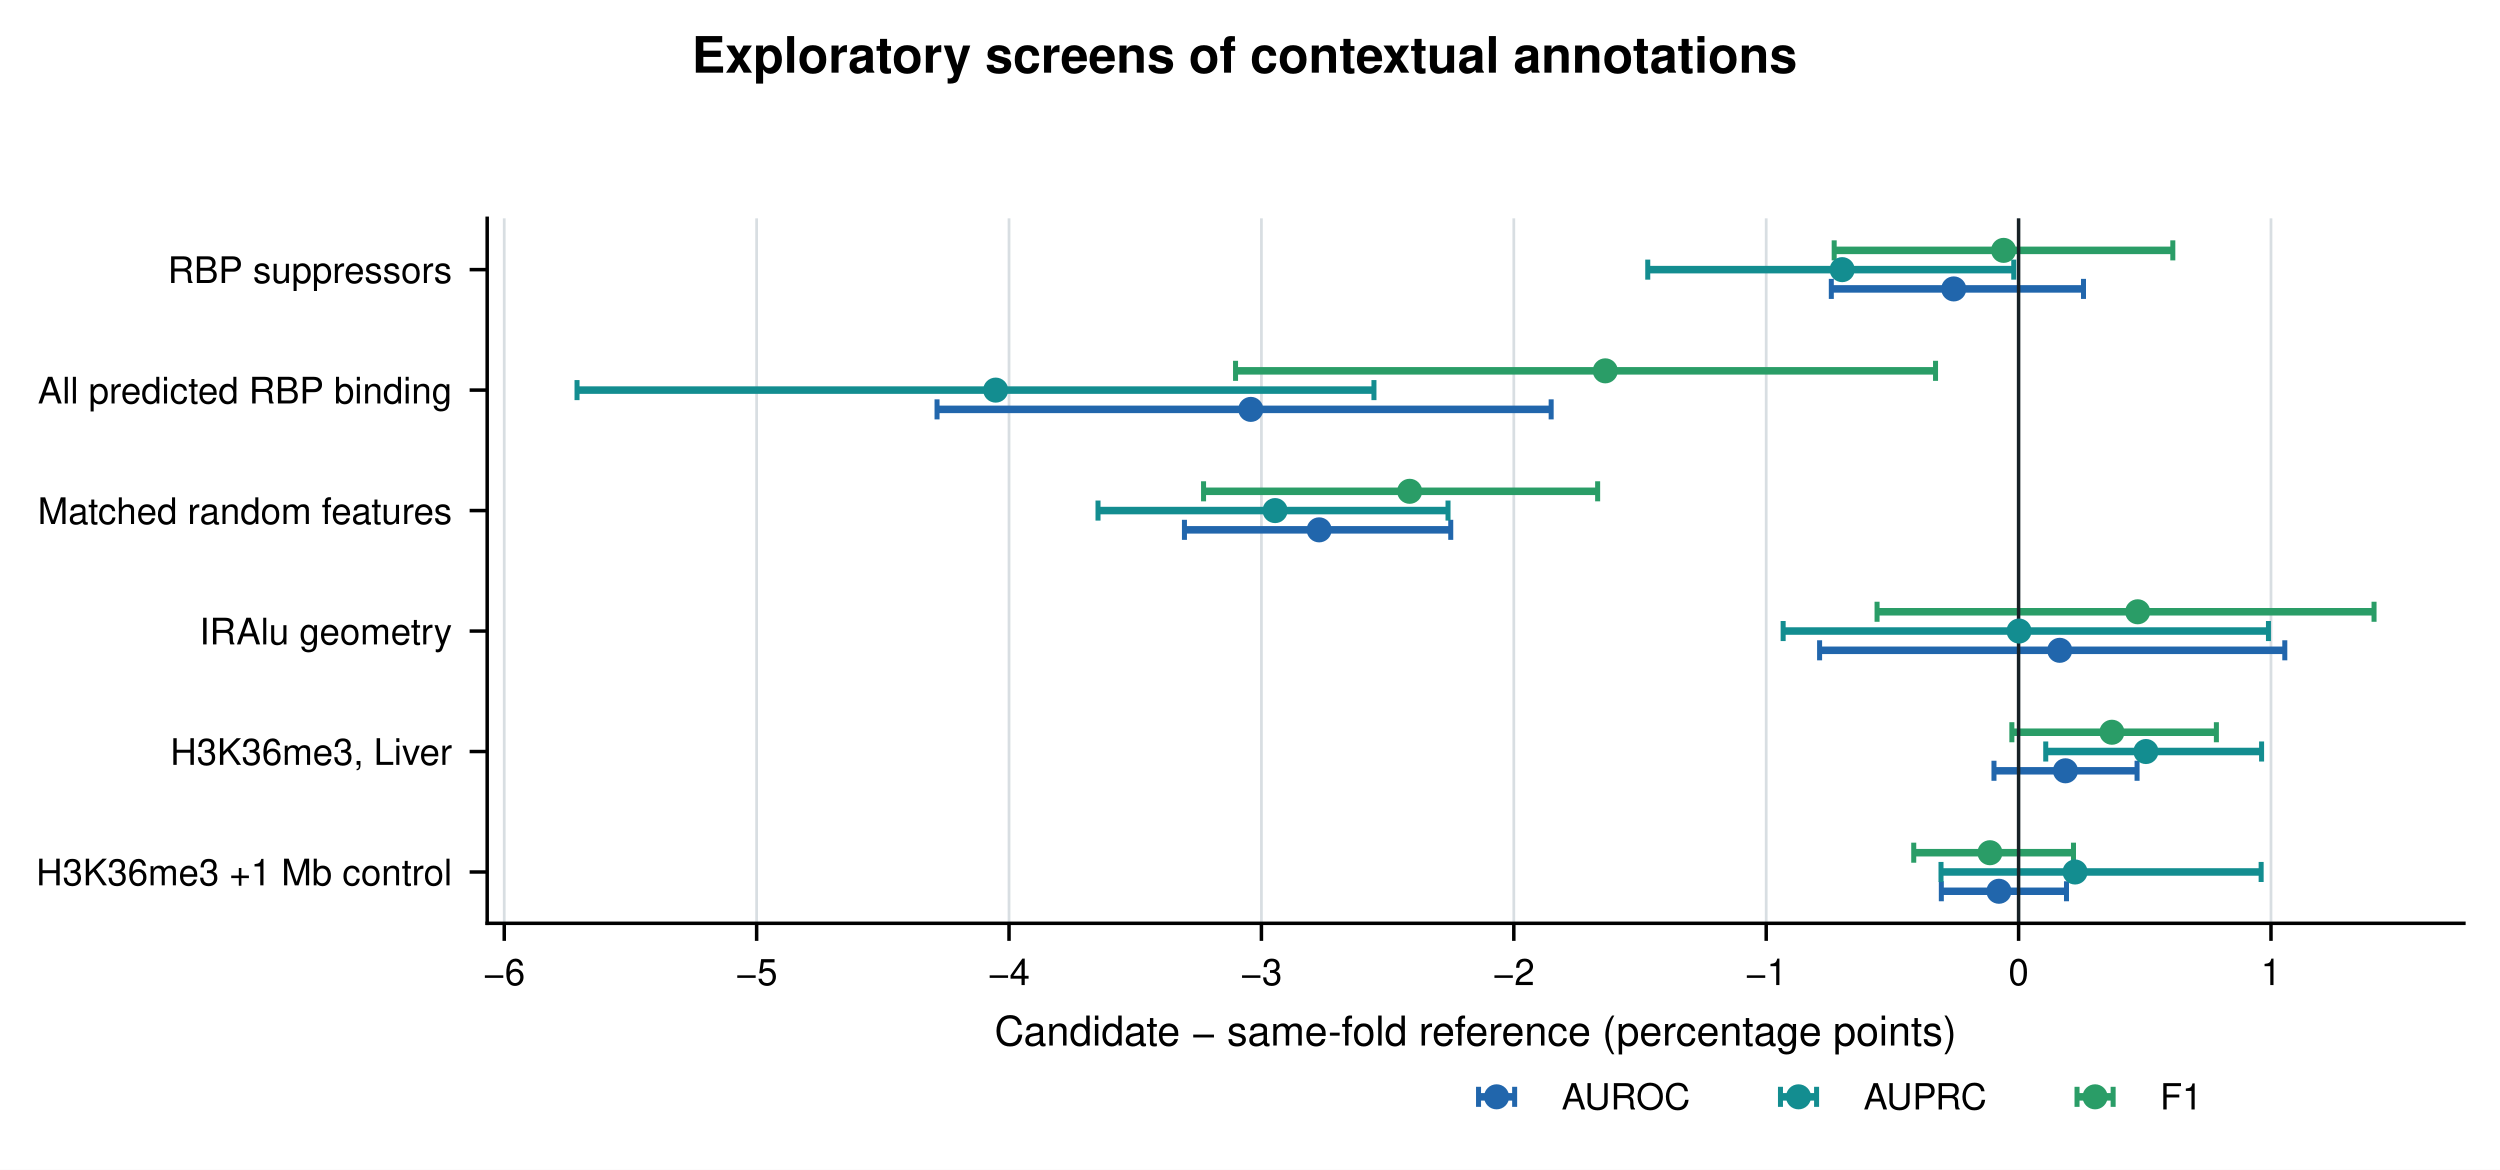
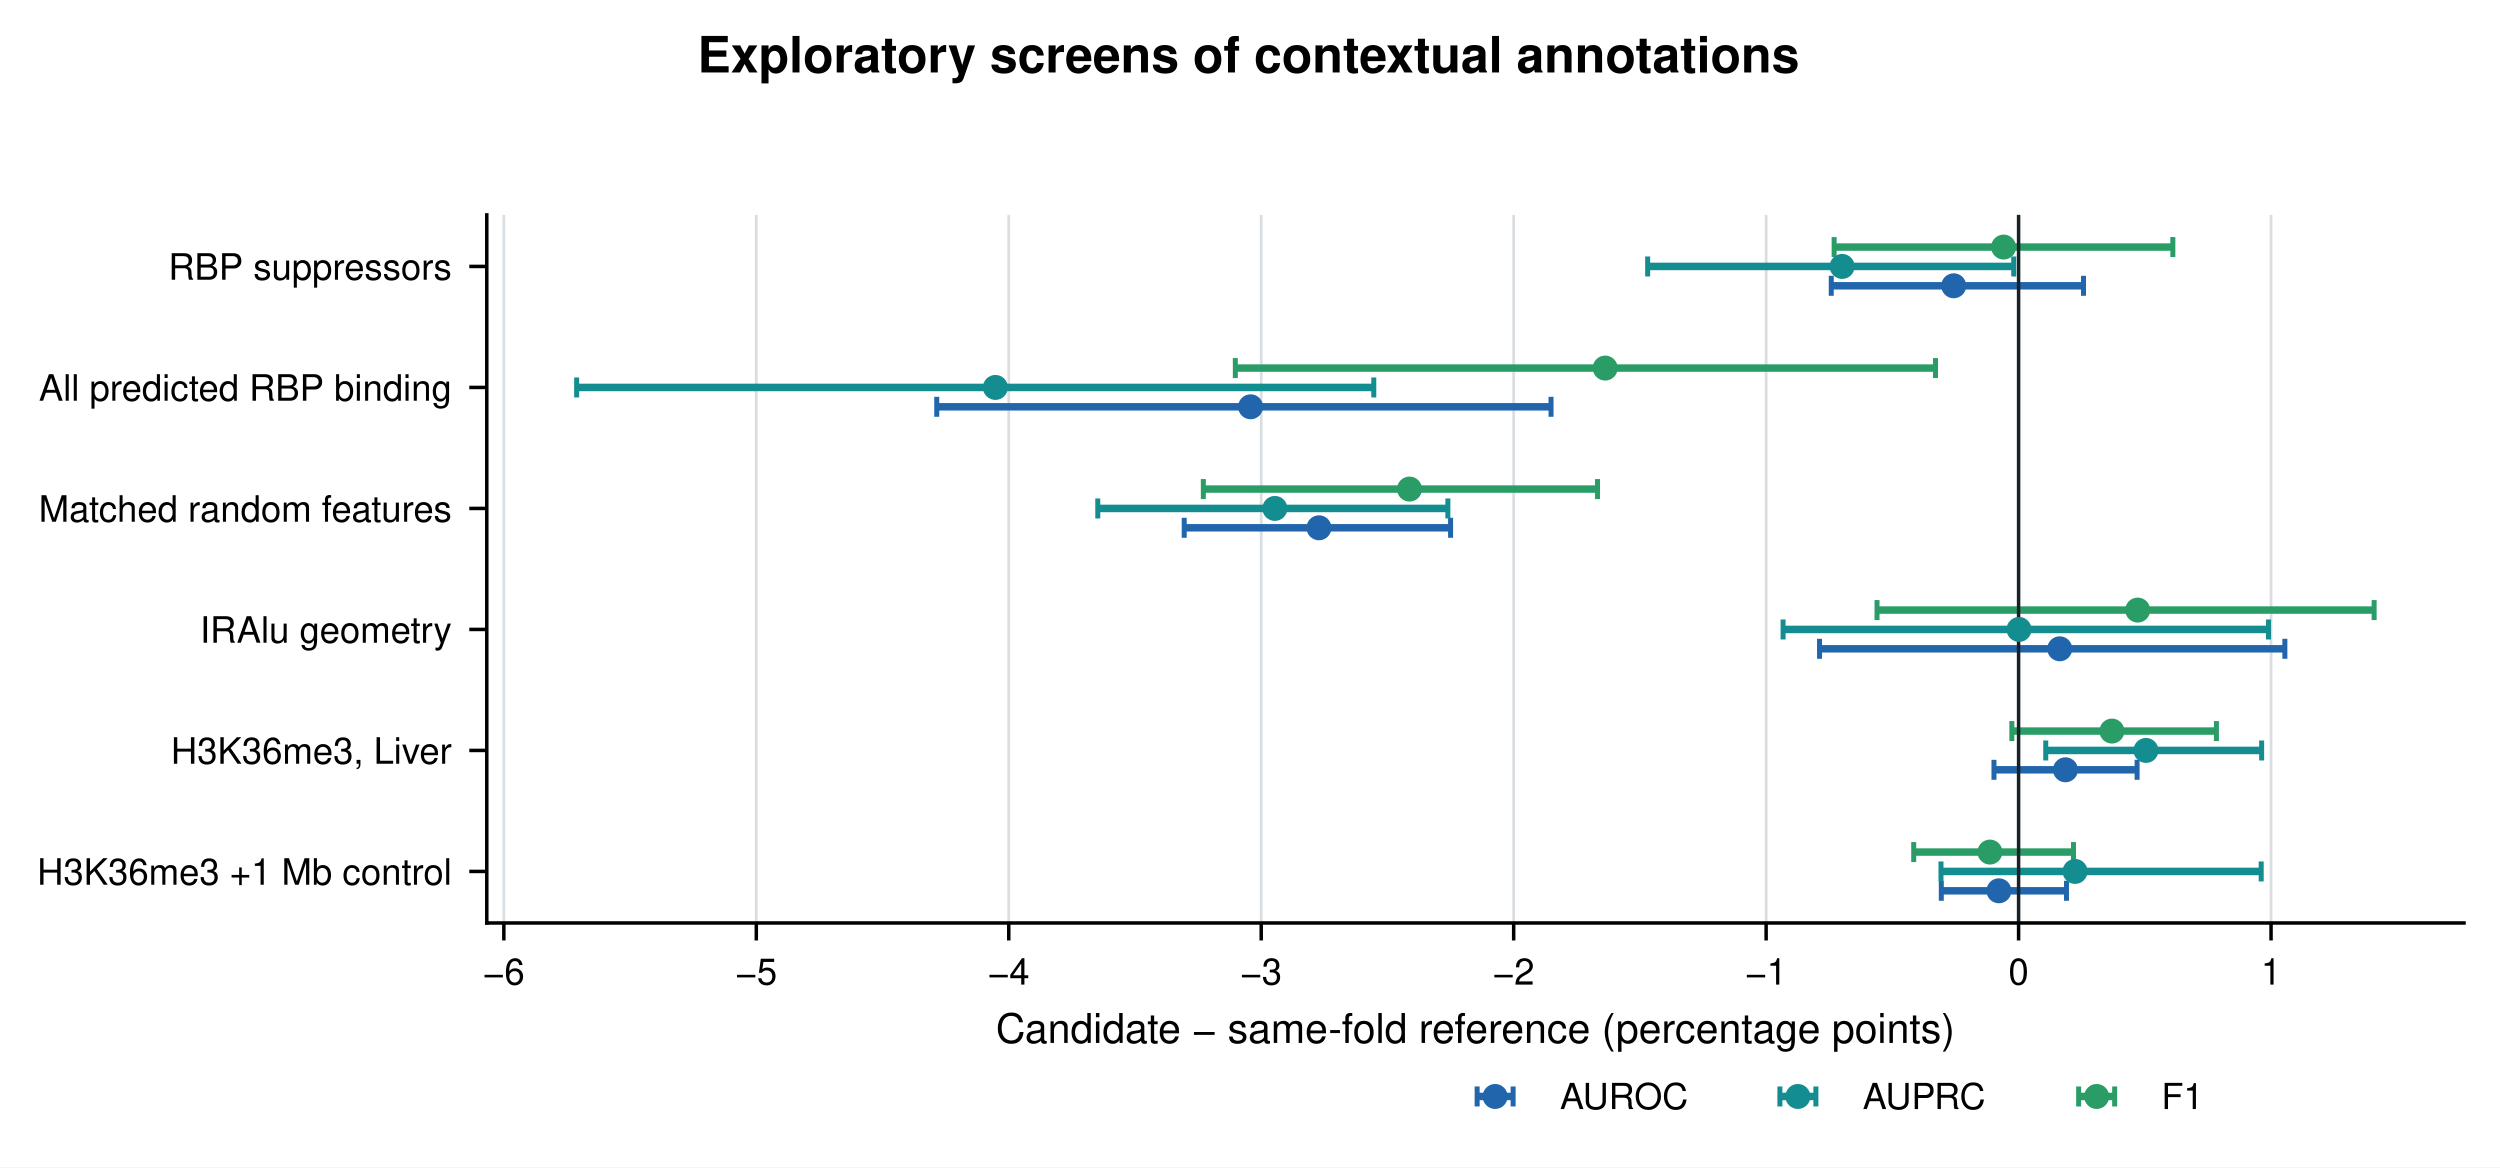
- <svg xmlns="http://www.w3.org/2000/svg" xmlns:xlink="http://www.w3.org/1999/xlink" width="498.504pt" height="233.259pt" viewBox="0 0 498.504 233.259" version="1.1">
+ <svg xmlns="http://www.w3.org/2000/svg" xmlns:xlink="http://www.w3.org/1999/xlink" width="500.067pt" height="233.494pt" viewBox="0 0 500.067 233.494" version="1.1">
  <defs>
    <style type="text/css">*{stroke-linejoin: round; stroke-linecap: butt}</style>
  </defs>
  <g id="figure_1">
    <g id="patch_1">
-       <path d="M 0 233.259  L 498.504 233.259  L 498.504 0  L 0 0  z " style="fill: #ffffff" />
+       <path d="M 0 233.494  L 500.067 233.494  L 500.067 0  L 0 0  z " style="fill: #ffffff" />
    </g>
    <g id="axes_1">
      <g id="patch_2">
-         <path d="M 97.145 184.11  L 491.304 184.11  L 491.304 43.534  L 97.145 43.534  z " style="fill: #ffffff" />
+         <path d="M 97.369 184.621  L 492.867 184.621  L 492.867 42.984  L 97.369 42.984  z " style="fill: #ffffff" />
      </g>
      <g id="matplotlib.axis_1">
        <g id="xtick_1">
          <g id="line2d_1">
-             <path d="M 100.547 184.11  L 100.547 43.534  " clip-path="url(#p8018d38015)" style="fill: none; stroke: #d8dee2; stroke-width: 0.55; stroke-linecap: square" />
+             <path d="M 100.782 184.621  L 100.782 42.984  " clip-path="url(#p5dc033218d)" style="fill: none; stroke: #d8dee2; stroke-width: 0.55; stroke-linecap: square" />
          </g>
          <g id="line2d_2">
            <defs>
              <path id="m49f4da12fe" d="M 0 0  L 0 3.5  " style="stroke: #000000; stroke-width: 0.7" />
            </defs>
            <g>
-               <use xlink:href="#m49f4da12fe" x="100.547" y="184.11" style="stroke: #000000; stroke-width: 0.7" />
+               <use xlink:href="#m49f4da12fe" x="100.782" y="184.621" style="stroke: #000000; stroke-width: 0.7" />
            </g>
          </g>
          <g id="text_1">
-             <text style="font-size: 7.3px; font-family: 'Nimbus Sans', 'Helvetica', 'Arial', sans-serif; text-anchor: middle" x="100.547" y="196.431" transform="rotate(-0 100.5468 196.4315)">−6</text>
+             <text style="font-size: 7.3px; font-family: 'Nimbus Sans', 'Helvetica', 'Arial', sans-serif; text-anchor: middle" x="100.782" y="196.943" transform="rotate(-0 100.7819 196.9431)">−6</text>
          </g>
        </g>
        <g id="xtick_2">
          <g id="line2d_3">
-             <path d="M 150.874 184.11  L 150.874 43.534  " clip-path="url(#p8018d38015)" style="fill: none; stroke: #d8dee2; stroke-width: 0.55; stroke-linecap: square" />
+             <path d="M 151.28 184.621  L 151.28 42.984  " clip-path="url(#p5dc033218d)" style="fill: none; stroke: #d8dee2; stroke-width: 0.55; stroke-linecap: square" />
          </g>
          <g id="line2d_4">
            <g>
-               <use xlink:href="#m49f4da12fe" x="150.874" y="184.11" style="stroke: #000000; stroke-width: 0.7" />
+               <use xlink:href="#m49f4da12fe" x="151.28" y="184.621" style="stroke: #000000; stroke-width: 0.7" />
            </g>
          </g>
          <g id="text_2">
-             <text style="font-size: 7.3px; font-family: 'Nimbus Sans', 'Helvetica', 'Arial', sans-serif; text-anchor: middle" x="150.874" y="196.431" transform="rotate(-0 150.8742 196.4315)">−5</text>
+             <text style="font-size: 7.3px; font-family: 'Nimbus Sans', 'Helvetica', 'Arial', sans-serif; text-anchor: middle" x="151.28" y="196.943" transform="rotate(-0 151.2802 196.9431)">−5</text>
          </g>
        </g>
        <g id="xtick_3">
          <g id="line2d_5">
-             <path d="M 201.202 184.11  L 201.202 43.534  " clip-path="url(#p8018d38015)" style="fill: none; stroke: #d8dee2; stroke-width: 0.55; stroke-linecap: square" />
+             <path d="M 201.779 184.621  L 201.779 42.984  " clip-path="url(#p5dc033218d)" style="fill: none; stroke: #d8dee2; stroke-width: 0.55; stroke-linecap: square" />
          </g>
          <g id="line2d_6">
            <g>
-               <use xlink:href="#m49f4da12fe" x="201.202" y="184.11" style="stroke: #000000; stroke-width: 0.7" />
+               <use xlink:href="#m49f4da12fe" x="201.779" y="184.621" style="stroke: #000000; stroke-width: 0.7" />
            </g>
          </g>
          <g id="text_3">
-             <text style="font-size: 7.3px; font-family: 'Nimbus Sans', 'Helvetica', 'Arial', sans-serif; text-anchor: middle" x="201.202" y="196.431" transform="rotate(-0 201.2015 196.4315)">−4</text>
+             <text style="font-size: 7.3px; font-family: 'Nimbus Sans', 'Helvetica', 'Arial', sans-serif; text-anchor: middle" x="201.779" y="196.943" transform="rotate(-0 201.7785 196.9431)">−4</text>
          </g>
        </g>
        <g id="xtick_4">
          <g id="line2d_7">
-             <path d="M 251.529 184.11  L 251.529 43.534  " clip-path="url(#p8018d38015)" style="fill: none; stroke: #d8dee2; stroke-width: 0.55; stroke-linecap: square" />
+             <path d="M 252.277 184.621  L 252.277 42.984  " clip-path="url(#p5dc033218d)" style="fill: none; stroke: #d8dee2; stroke-width: 0.55; stroke-linecap: square" />
          </g>
          <g id="line2d_8">
            <g>
-               <use xlink:href="#m49f4da12fe" x="251.529" y="184.11" style="stroke: #000000; stroke-width: 0.7" />
+               <use xlink:href="#m49f4da12fe" x="252.277" y="184.621" style="stroke: #000000; stroke-width: 0.7" />
            </g>
          </g>
          <g id="text_4">
-             <text style="font-size: 7.3px; font-family: 'Nimbus Sans', 'Helvetica', 'Arial', sans-serif; text-anchor: middle" x="251.529" y="196.431" transform="rotate(-0 251.5289 196.4315)">−3</text>
+             <text style="font-size: 7.3px; font-family: 'Nimbus Sans', 'Helvetica', 'Arial', sans-serif; text-anchor: middle" x="252.277" y="196.943" transform="rotate(-0 252.2768 196.9431)">−3</text>
          </g>
        </g>
        <g id="xtick_5">
          <g id="line2d_9">
-             <path d="M 301.856 184.11  L 301.856 43.534  " clip-path="url(#p8018d38015)" style="fill: none; stroke: #d8dee2; stroke-width: 0.55; stroke-linecap: square" />
+             <path d="M 302.775 184.621  L 302.775 42.984  " clip-path="url(#p5dc033218d)" style="fill: none; stroke: #d8dee2; stroke-width: 0.55; stroke-linecap: square" />
          </g>
          <g id="line2d_10">
            <g>
-               <use xlink:href="#m49f4da12fe" x="301.856" y="184.11" style="stroke: #000000; stroke-width: 0.7" />
+               <use xlink:href="#m49f4da12fe" x="302.775" y="184.621" style="stroke: #000000; stroke-width: 0.7" />
            </g>
          </g>
          <g id="text_5">
-             <text style="font-size: 7.3px; font-family: 'Nimbus Sans', 'Helvetica', 'Arial', sans-serif; text-anchor: middle" x="301.856" y="196.431" transform="rotate(-0 301.8563 196.4315)">−2</text>
+             <text style="font-size: 7.3px; font-family: 'Nimbus Sans', 'Helvetica', 'Arial', sans-serif; text-anchor: middle" x="302.775" y="196.943" transform="rotate(-0 302.7751 196.9431)">−2</text>
          </g>
        </g>
        <g id="xtick_6">
          <g id="line2d_11">
-             <path d="M 352.184 184.11  L 352.184 43.534  " clip-path="url(#p8018d38015)" style="fill: none; stroke: #d8dee2; stroke-width: 0.55; stroke-linecap: square" />
+             <path d="M 353.273 184.621  L 353.273 42.984  " clip-path="url(#p5dc033218d)" style="fill: none; stroke: #d8dee2; stroke-width: 0.55; stroke-linecap: square" />
          </g>
          <g id="line2d_12">
            <g>
-               <use xlink:href="#m49f4da12fe" x="352.184" y="184.11" style="stroke: #000000; stroke-width: 0.7" />
+               <use xlink:href="#m49f4da12fe" x="353.273" y="184.621" style="stroke: #000000; stroke-width: 0.7" />
            </g>
          </g>
          <g id="text_6">
-             <text style="font-size: 7.3px; font-family: 'Nimbus Sans', 'Helvetica', 'Arial', sans-serif; text-anchor: middle" x="352.184" y="196.431" transform="rotate(-0 352.1836 196.4315)">−1</text>
+             <text style="font-size: 7.3px; font-family: 'Nimbus Sans', 'Helvetica', 'Arial', sans-serif; text-anchor: middle" x="353.273" y="196.943" transform="rotate(-0 353.2734 196.9431)">−1</text>
          </g>
        </g>
        <g id="xtick_7">
          <g id="line2d_13">
-             <path d="M 402.511 184.11  L 402.511 43.534  " clip-path="url(#p8018d38015)" style="fill: none; stroke: #d8dee2; stroke-width: 0.55; stroke-linecap: square" />
+             <path d="M 403.772 184.621  L 403.772 42.984  " clip-path="url(#p5dc033218d)" style="fill: none; stroke: #d8dee2; stroke-width: 0.55; stroke-linecap: square" />
          </g>
          <g id="line2d_14">
            <g>
-               <use xlink:href="#m49f4da12fe" x="402.511" y="184.11" style="stroke: #000000; stroke-width: 0.7" />
+               <use xlink:href="#m49f4da12fe" x="403.772" y="184.621" style="stroke: #000000; stroke-width: 0.7" />
            </g>
          </g>
          <g id="text_7">
-             <text style="font-size: 7.3px; font-family: 'Nimbus Sans', 'Helvetica', 'Arial', sans-serif; text-anchor: middle" x="402.511" y="196.431" transform="rotate(-0 402.511 196.4315)">0</text>
+             <text style="font-size: 7.3px; font-family: 'Nimbus Sans', 'Helvetica', 'Arial', sans-serif; text-anchor: middle" x="403.772" y="196.943" transform="rotate(-0 403.7717 196.9431)">0</text>
          </g>
        </g>
        <g id="xtick_8">
          <g id="line2d_15">
-             <path d="M 452.838 184.11  L 452.838 43.534  " clip-path="url(#p8018d38015)" style="fill: none; stroke: #d8dee2; stroke-width: 0.55; stroke-linecap: square" />
+             <path d="M 454.27 184.621  L 454.27 42.984  " clip-path="url(#p5dc033218d)" style="fill: none; stroke: #d8dee2; stroke-width: 0.55; stroke-linecap: square" />
          </g>
          <g id="line2d_16">
            <g>
-               <use xlink:href="#m49f4da12fe" x="452.838" y="184.11" style="stroke: #000000; stroke-width: 0.7" />
+               <use xlink:href="#m49f4da12fe" x="454.27" y="184.621" style="stroke: #000000; stroke-width: 0.7" />
            </g>
          </g>
          <g id="text_8">
-             <text style="font-size: 7.3px; font-family: 'Nimbus Sans', 'Helvetica', 'Arial', sans-serif; text-anchor: middle" x="452.838" y="196.431" transform="rotate(-0 452.8383 196.4315)">1</text>
+             <text style="font-size: 7.3px; font-family: 'Nimbus Sans', 'Helvetica', 'Arial', sans-serif; text-anchor: middle" x="454.27" y="196.943" transform="rotate(-0 454.27 196.9431)">1</text>
          </g>
        </g>
        <g id="text_9">
-           <text style="font-size: 8.2px; font-family: 'Nimbus Sans', 'Helvetica', 'Arial', sans-serif; text-anchor: middle" x="294.225" y="208.485" transform="rotate(-0 294.2247 208.4854)">Candidate − same-fold reference (percentage points)</text>
+           <text style="font-size: 8.2px; font-family: 'Nimbus Sans', 'Helvetica', 'Arial', sans-serif; text-anchor: middle" x="295.118" y="208.61" transform="rotate(-0 295.1177 208.61)">Candidate − same-fold reference (percentage points)</text>
        </g>
      </g>
      <g id="matplotlib.axis_2">
        <g id="ytick_1">
          <g id="line2d_17">
            <defs>
              <path id="m2e805e3a97" d="M 0 0  L -3.5 0  " style="stroke: #000000; stroke-width: 0.7" />
            </defs>
            <g>
-               <use xlink:href="#m2e805e3a97" x="97.145" y="173.876" style="stroke: #000000; stroke-width: 0.7" />
+               <use xlink:href="#m2e805e3a97" x="97.369" y="174.31" style="stroke: #000000; stroke-width: 0.7" />
            </g>
          </g>
          <g id="text_10">
-             <text style="font-size: 7.3px; font-family: 'Nimbus Sans', 'Helvetica', 'Arial', sans-serif; text-anchor: end" x="90.145" y="176.538" transform="rotate(-0 90.14511 176.5375)">H3K36me3 +1 Mb control</text>
+             <text style="font-size: 7.3px; font-family: 'Nimbus Sans', 'Helvetica', 'Arial', sans-serif; text-anchor: end" x="90.369" y="176.971" transform="rotate(-0 90.36867 176.9715)">H3K36me3 +1 Mb control</text>
          </g>
        </g>
        <g id="ytick_2">
          <g id="line2d_18">
            <g>
-               <use xlink:href="#m2e805e3a97" x="97.145" y="149.855" style="stroke: #000000; stroke-width: 0.7" />
+               <use xlink:href="#m2e805e3a97" x="97.369" y="150.107" style="stroke: #000000; stroke-width: 0.7" />
            </g>
          </g>
          <g id="text_11">
-             <text style="font-size: 7.3px; font-family: 'Nimbus Sans', 'Helvetica', 'Arial', sans-serif; text-anchor: end" x="90.145" y="152.516" transform="rotate(-0 90.14511 152.5157)">H3K36me3, Liver</text>
+             <text style="font-size: 7.3px; font-family: 'Nimbus Sans', 'Helvetica', 'Arial', sans-serif; text-anchor: end" x="90.369" y="152.768" transform="rotate(-0 90.36867 152.7683)">H3K36me3, Liver</text>
          </g>
        </g>
        <g id="ytick_3">
          <g id="line2d_19">
            <g>
-               <use xlink:href="#m2e805e3a97" x="97.145" y="125.833" style="stroke: #000000; stroke-width: 0.7" />
+               <use xlink:href="#m2e805e3a97" x="97.369" y="125.904" style="stroke: #000000; stroke-width: 0.7" />
            </g>
          </g>
          <g id="text_12">
-             <text style="font-size: 7.3px; font-family: 'Nimbus Sans', 'Helvetica', 'Arial', sans-serif; text-anchor: end" x="90.145" y="128.494" transform="rotate(-0 90.14511 128.4939)">IRAlu geometry</text>
+             <text style="font-size: 7.3px; font-family: 'Nimbus Sans', 'Helvetica', 'Arial', sans-serif; text-anchor: end" x="90.369" y="128.565" transform="rotate(-0 90.36867 128.5651)">IRAlu geometry</text>
          </g>
        </g>
        <g id="ytick_4">
          <g id="line2d_20">
            <g>
-               <use xlink:href="#m2e805e3a97" x="97.145" y="101.811" style="stroke: #000000; stroke-width: 0.7" />
+               <use xlink:href="#m2e805e3a97" x="97.369" y="101.701" style="stroke: #000000; stroke-width: 0.7" />
            </g>
          </g>
          <g id="text_13">
-             <text style="font-size: 7.3px; font-family: 'Nimbus Sans', 'Helvetica', 'Arial', sans-serif; text-anchor: end" x="90.145" y="104.483" transform="rotate(-0 90.14511 104.4829)">Matched random features</text>
+             <text style="font-size: 7.3px; font-family: 'Nimbus Sans', 'Helvetica', 'Arial', sans-serif; text-anchor: end" x="90.369" y="104.362" transform="rotate(-0 90.36867 104.362)">Matched random features</text>
          </g>
        </g>
        <g id="ytick_5">
          <g id="line2d_21">
            <g>
-               <use xlink:href="#m2e805e3a97" x="97.145" y="77.789" style="stroke: #000000; stroke-width: 0.7" />
+               <use xlink:href="#m2e805e3a97" x="97.369" y="77.498" style="stroke: #000000; stroke-width: 0.7" />
            </g>
          </g>
          <g id="text_14">
-             <text style="font-size: 7.3px; font-family: 'Nimbus Sans', 'Helvetica', 'Arial', sans-serif; text-anchor: end" x="90.145" y="80.45" transform="rotate(-0 90.14511 80.45021)">All predicted RBP binding</text>
+             <text style="font-size: 7.3px; font-family: 'Nimbus Sans', 'Helvetica', 'Arial', sans-serif; text-anchor: end" x="90.369" y="80.159" transform="rotate(-0 90.36867 80.1588)">All predicted RBP binding</text>
          </g>
        </g>
        <g id="ytick_6">
          <g id="line2d_22">
            <g>
-               <use xlink:href="#m2e805e3a97" x="97.145" y="53.767" style="stroke: #000000; stroke-width: 0.7" />
+               <use xlink:href="#m2e805e3a97" x="97.369" y="53.295" style="stroke: #000000; stroke-width: 0.7" />
            </g>
          </g>
          <g id="text_15">
-             <text style="font-size: 7.3px; font-family: 'Nimbus Sans', 'Helvetica', 'Arial', sans-serif; text-anchor: end" x="90.145" y="56.428" transform="rotate(-0 90.14511 56.42838)">RBP suppressors</text>
+             <text style="font-size: 7.3px; font-family: 'Nimbus Sans', 'Helvetica', 'Arial', sans-serif; text-anchor: end" x="90.369" y="55.956" transform="rotate(-0 90.36867 55.95563)">RBP suppressors</text>
          </g>
        </g>
      </g>
      <g id="LineCollection_1">
-         <path d="M 387.103 177.72  L 412.061 177.72  " clip-path="url(#p8018d38015)" style="fill: none; stroke: #2166ac; stroke-width: 1.5" />
-         <path d="M 397.602 153.698  L 426.134 153.698  " clip-path="url(#p8018d38015)" style="fill: none; stroke: #2166ac; stroke-width: 1.5" />
-         <path d="M 362.829 129.676  L 455.593 129.676  " clip-path="url(#p8018d38015)" style="fill: none; stroke: #2166ac; stroke-width: 1.5" />
-         <path d="M 236.18 105.654  L 289.28 105.654  " clip-path="url(#p8018d38015)" style="fill: none; stroke: #2166ac; stroke-width: 1.5" />
-         <path d="M 186.848 81.633  L 309.304 81.633  " clip-path="url(#p8018d38015)" style="fill: none; stroke: #2166ac; stroke-width: 1.5" />
-         <path d="M 365.167 57.611  L 415.452 57.611  " clip-path="url(#p8018d38015)" style="fill: none; stroke: #2166ac; stroke-width: 1.5" />
+         <path d="M 388.312 178.183  L 413.354 178.183  " clip-path="url(#p5dc033218d)" style="fill: none; stroke: #2166ac; stroke-width: 1.5" />
+         <path d="M 398.846 153.98  L 427.475 153.98  " clip-path="url(#p5dc033218d)" style="fill: none; stroke: #2166ac; stroke-width: 1.5" />
+         <path d="M 363.955 129.777  L 457.034 129.777  " clip-path="url(#p5dc033218d)" style="fill: none; stroke: #2166ac; stroke-width: 1.5" />
+         <path d="M 236.875 105.573  L 290.156 105.573  " clip-path="url(#p5dc033218d)" style="fill: none; stroke: #2166ac; stroke-width: 1.5" />
+         <path d="M 187.377 81.37  L 310.248 81.37  " clip-path="url(#p5dc033218d)" style="fill: none; stroke: #2166ac; stroke-width: 1.5" />
+         <path d="M 366.301 57.167  L 416.757 57.167  " clip-path="url(#p5dc033218d)" style="fill: none; stroke: #2166ac; stroke-width: 1.5" />
      </g>
      <g id="line2d_23">
        <defs>
          <path id="ma494c220e8" d="M 0 2  L 0 -2  " style="stroke: #2166ac" />
        </defs>
-         <g clip-path="url(#p8018d38015)">
-           <use xlink:href="#ma494c220e8" x="387.103" y="177.72" style="fill: #2166ac; stroke: #2166ac" />
-           <use xlink:href="#ma494c220e8" x="397.602" y="153.698" style="fill: #2166ac; stroke: #2166ac" />
-           <use xlink:href="#ma494c220e8" x="362.829" y="129.676" style="fill: #2166ac; stroke: #2166ac" />
-           <use xlink:href="#ma494c220e8" x="236.18" y="105.654" style="fill: #2166ac; stroke: #2166ac" />
-           <use xlink:href="#ma494c220e8" x="186.848" y="81.633" style="fill: #2166ac; stroke: #2166ac" />
-           <use xlink:href="#ma494c220e8" x="365.167" y="57.611" style="fill: #2166ac; stroke: #2166ac" />
+         <g clip-path="url(#p5dc033218d)">
+           <use xlink:href="#ma494c220e8" x="388.312" y="178.183" style="fill: #2166ac; stroke: #2166ac" />
+           <use xlink:href="#ma494c220e8" x="398.846" y="153.98" style="fill: #2166ac; stroke: #2166ac" />
+           <use xlink:href="#ma494c220e8" x="363.955" y="129.777" style="fill: #2166ac; stroke: #2166ac" />
+           <use xlink:href="#ma494c220e8" x="236.875" y="105.573" style="fill: #2166ac; stroke: #2166ac" />
+           <use xlink:href="#ma494c220e8" x="187.377" y="81.37" style="fill: #2166ac; stroke: #2166ac" />
+           <use xlink:href="#ma494c220e8" x="366.301" y="57.167" style="fill: #2166ac; stroke: #2166ac" />
        </g>
      </g>
      <g id="line2d_24">
-         <g clip-path="url(#p8018d38015)">
-           <use xlink:href="#ma494c220e8" x="412.061" y="177.72" style="fill: #2166ac; stroke: #2166ac" />
-           <use xlink:href="#ma494c220e8" x="426.134" y="153.698" style="fill: #2166ac; stroke: #2166ac" />
-           <use xlink:href="#ma494c220e8" x="455.593" y="129.676" style="fill: #2166ac; stroke: #2166ac" />
-           <use xlink:href="#ma494c220e8" x="289.28" y="105.654" style="fill: #2166ac; stroke: #2166ac" />
-           <use xlink:href="#ma494c220e8" x="309.304" y="81.633" style="fill: #2166ac; stroke: #2166ac" />
-           <use xlink:href="#ma494c220e8" x="415.452" y="57.611" style="fill: #2166ac; stroke: #2166ac" />
+         <g clip-path="url(#p5dc033218d)">
+           <use xlink:href="#ma494c220e8" x="413.354" y="178.183" style="fill: #2166ac; stroke: #2166ac" />
+           <use xlink:href="#ma494c220e8" x="427.475" y="153.98" style="fill: #2166ac; stroke: #2166ac" />
+           <use xlink:href="#ma494c220e8" x="457.034" y="129.777" style="fill: #2166ac; stroke: #2166ac" />
+           <use xlink:href="#ma494c220e8" x="290.156" y="105.573" style="fill: #2166ac; stroke: #2166ac" />
+           <use xlink:href="#ma494c220e8" x="310.248" y="81.37" style="fill: #2166ac; stroke: #2166ac" />
+           <use xlink:href="#ma494c220e8" x="416.757" y="57.167" style="fill: #2166ac; stroke: #2166ac" />
        </g>
      </g>
      <g id="LineCollection_2">
-         <path d="M 387.041 173.876  L 450.876 173.876  " clip-path="url(#p8018d38015)" style="fill: none; stroke: #138d90; stroke-width: 1.5" />
-         <path d="M 407.923 149.855  L 450.964 149.855  " clip-path="url(#p8018d38015)" style="fill: none; stroke: #138d90; stroke-width: 1.5" />
-         <path d="M 355.562 125.833  L 452.333 125.833  " clip-path="url(#p8018d38015)" style="fill: none; stroke: #138d90; stroke-width: 1.5" />
-         <path d="M 218.946 101.811  L 288.738 101.811  " clip-path="url(#p8018d38015)" style="fill: none; stroke: #138d90; stroke-width: 1.5" />
-         <path d="M 115.061 77.789  L 273.968 77.789  " clip-path="url(#p8018d38015)" style="fill: none; stroke: #138d90; stroke-width: 1.5" />
-         <path d="M 328.565 53.767  L 401.545 53.767  " clip-path="url(#p8018d38015)" style="fill: none; stroke: #138d90; stroke-width: 1.5" />
+         <path d="M 388.249 174.31  L 452.301 174.31  " clip-path="url(#p5dc033218d)" style="fill: none; stroke: #138d90; stroke-width: 1.5" />
+         <path d="M 409.202 150.107  L 452.389 150.107  " clip-path="url(#p5dc033218d)" style="fill: none; stroke: #138d90; stroke-width: 1.5" />
+         <path d="M 356.664 125.904  L 453.763 125.904  " clip-path="url(#p5dc033218d)" style="fill: none; stroke: #138d90; stroke-width: 1.5" />
+         <path d="M 219.583 101.701  L 289.612 101.701  " clip-path="url(#p5dc033218d)" style="fill: none; stroke: #138d90; stroke-width: 1.5" />
+         <path d="M 115.346 77.498  L 274.792 77.498  " clip-path="url(#p5dc033218d)" style="fill: none; stroke: #138d90; stroke-width: 1.5" />
+         <path d="M 329.575 53.295  L 402.802 53.295  " clip-path="url(#p5dc033218d)" style="fill: none; stroke: #138d90; stroke-width: 1.5" />
      </g>
      <g id="line2d_25">
        <defs>
          <path id="m99c14fd26d" d="M 0 2  L 0 -2  " style="stroke: #138d90" />
        </defs>
-         <g clip-path="url(#p8018d38015)">
-           <use xlink:href="#m99c14fd26d" x="387.041" y="173.876" style="fill: #138d90; stroke: #138d90" />
-           <use xlink:href="#m99c14fd26d" x="407.923" y="149.855" style="fill: #138d90; stroke: #138d90" />
-           <use xlink:href="#m99c14fd26d" x="355.562" y="125.833" style="fill: #138d90; stroke: #138d90" />
-           <use xlink:href="#m99c14fd26d" x="218.946" y="101.811" style="fill: #138d90; stroke: #138d90" />
-           <use xlink:href="#m99c14fd26d" x="115.061" y="77.789" style="fill: #138d90; stroke: #138d90" />
-           <use xlink:href="#m99c14fd26d" x="328.565" y="53.767" style="fill: #138d90; stroke: #138d90" />
+         <g clip-path="url(#p5dc033218d)">
+           <use xlink:href="#m99c14fd26d" x="388.249" y="174.31" style="fill: #138d90; stroke: #138d90" />
+           <use xlink:href="#m99c14fd26d" x="409.202" y="150.107" style="fill: #138d90; stroke: #138d90" />
+           <use xlink:href="#m99c14fd26d" x="356.664" y="125.904" style="fill: #138d90; stroke: #138d90" />
+           <use xlink:href="#m99c14fd26d" x="219.583" y="101.701" style="fill: #138d90; stroke: #138d90" />
+           <use xlink:href="#m99c14fd26d" x="115.346" y="77.498" style="fill: #138d90; stroke: #138d90" />
+           <use xlink:href="#m99c14fd26d" x="329.575" y="53.295" style="fill: #138d90; stroke: #138d90" />
        </g>
      </g>
      <g id="line2d_26">
-         <g clip-path="url(#p8018d38015)">
-           <use xlink:href="#m99c14fd26d" x="450.876" y="173.876" style="fill: #138d90; stroke: #138d90" />
-           <use xlink:href="#m99c14fd26d" x="450.964" y="149.855" style="fill: #138d90; stroke: #138d90" />
-           <use xlink:href="#m99c14fd26d" x="452.333" y="125.833" style="fill: #138d90; stroke: #138d90" />
-           <use xlink:href="#m99c14fd26d" x="288.738" y="101.811" style="fill: #138d90; stroke: #138d90" />
-           <use xlink:href="#m99c14fd26d" x="273.968" y="77.789" style="fill: #138d90; stroke: #138d90" />
-           <use xlink:href="#m99c14fd26d" x="401.545" y="53.767" style="fill: #138d90; stroke: #138d90" />
+         <g clip-path="url(#p5dc033218d)">
+           <use xlink:href="#m99c14fd26d" x="452.301" y="174.31" style="fill: #138d90; stroke: #138d90" />
+           <use xlink:href="#m99c14fd26d" x="452.389" y="150.107" style="fill: #138d90; stroke: #138d90" />
+           <use xlink:href="#m99c14fd26d" x="453.763" y="125.904" style="fill: #138d90; stroke: #138d90" />
+           <use xlink:href="#m99c14fd26d" x="289.612" y="101.701" style="fill: #138d90; stroke: #138d90" />
+           <use xlink:href="#m99c14fd26d" x="274.792" y="77.498" style="fill: #138d90; stroke: #138d90" />
+           <use xlink:href="#m99c14fd26d" x="402.802" y="53.295" style="fill: #138d90; stroke: #138d90" />
        </g>
      </g>
      <g id="LineCollection_3">
-         <path d="M 381.602 170.033  L 413.457 170.033  " clip-path="url(#p8018d38015)" style="fill: none; stroke: #2a9d67; stroke-width: 1.5" />
-         <path d="M 401.169 146.011  L 441.951 146.011  " clip-path="url(#p8018d38015)" style="fill: none; stroke: #2a9d67; stroke-width: 1.5" />
-         <path d="M 374.289 121.989  L 473.388 121.989  " clip-path="url(#p8018d38015)" style="fill: none; stroke: #2a9d67; stroke-width: 1.5" />
-         <path d="M 239.99 97.967  L 318.572 97.967  " clip-path="url(#p8018d38015)" style="fill: none; stroke: #2a9d67; stroke-width: 1.5" />
-         <path d="M 246.369 73.946  L 385.949 73.946  " clip-path="url(#p8018d38015)" style="fill: none; stroke: #2a9d67; stroke-width: 1.5" />
-         <path d="M 365.739 49.924  L 433.262 49.924  " clip-path="url(#p8018d38015)" style="fill: none; stroke: #2a9d67; stroke-width: 1.5" />
+         <path d="M 382.792 170.438  L 414.755 170.438  " clip-path="url(#p5dc033218d)" style="fill: none; stroke: #2a9d67; stroke-width: 1.5" />
+         <path d="M 402.425 146.235  L 443.345 146.235  " clip-path="url(#p5dc033218d)" style="fill: none; stroke: #2a9d67; stroke-width: 1.5" />
+         <path d="M 375.454 122.032  L 474.889 122.032  " clip-path="url(#p5dc033218d)" style="fill: none; stroke: #2a9d67; stroke-width: 1.5" />
+         <path d="M 240.699 97.828  L 319.547 97.828  " clip-path="url(#p5dc033218d)" style="fill: none; stroke: #2a9d67; stroke-width: 1.5" />
+         <path d="M 247.099 73.625  L 387.154 73.625  " clip-path="url(#p5dc033218d)" style="fill: none; stroke: #2a9d67; stroke-width: 1.5" />
+         <path d="M 366.875 49.422  L 434.627 49.422  " clip-path="url(#p5dc033218d)" style="fill: none; stroke: #2a9d67; stroke-width: 1.5" />
      </g>
      <g id="line2d_27">
        <defs>
          <path id="mde4953e1e9" d="M 0 2  L 0 -2  " style="stroke: #2a9d67" />
        </defs>
-         <g clip-path="url(#p8018d38015)">
-           <use xlink:href="#mde4953e1e9" x="381.602" y="170.033" style="fill: #2a9d67; stroke: #2a9d67" />
-           <use xlink:href="#mde4953e1e9" x="401.169" y="146.011" style="fill: #2a9d67; stroke: #2a9d67" />
-           <use xlink:href="#mde4953e1e9" x="374.289" y="121.989" style="fill: #2a9d67; stroke: #2a9d67" />
-           <use xlink:href="#mde4953e1e9" x="239.99" y="97.967" style="fill: #2a9d67; stroke: #2a9d67" />
-           <use xlink:href="#mde4953e1e9" x="246.369" y="73.946" style="fill: #2a9d67; stroke: #2a9d67" />
-           <use xlink:href="#mde4953e1e9" x="365.739" y="49.924" style="fill: #2a9d67; stroke: #2a9d67" />
+         <g clip-path="url(#p5dc033218d)">
+           <use xlink:href="#mde4953e1e9" x="382.792" y="170.438" style="fill: #2a9d67; stroke: #2a9d67" />
+           <use xlink:href="#mde4953e1e9" x="402.425" y="146.235" style="fill: #2a9d67; stroke: #2a9d67" />
+           <use xlink:href="#mde4953e1e9" x="375.454" y="122.032" style="fill: #2a9d67; stroke: #2a9d67" />
+           <use xlink:href="#mde4953e1e9" x="240.699" y="97.828" style="fill: #2a9d67; stroke: #2a9d67" />
+           <use xlink:href="#mde4953e1e9" x="247.099" y="73.625" style="fill: #2a9d67; stroke: #2a9d67" />
+           <use xlink:href="#mde4953e1e9" x="366.875" y="49.422" style="fill: #2a9d67; stroke: #2a9d67" />
        </g>
      </g>
      <g id="line2d_28">
-         <g clip-path="url(#p8018d38015)">
-           <use xlink:href="#mde4953e1e9" x="413.457" y="170.033" style="fill: #2a9d67; stroke: #2a9d67" />
-           <use xlink:href="#mde4953e1e9" x="441.951" y="146.011" style="fill: #2a9d67; stroke: #2a9d67" />
-           <use xlink:href="#mde4953e1e9" x="473.388" y="121.989" style="fill: #2a9d67; stroke: #2a9d67" />
-           <use xlink:href="#mde4953e1e9" x="318.572" y="97.967" style="fill: #2a9d67; stroke: #2a9d67" />
-           <use xlink:href="#mde4953e1e9" x="385.949" y="73.946" style="fill: #2a9d67; stroke: #2a9d67" />
-           <use xlink:href="#mde4953e1e9" x="433.262" y="49.924" style="fill: #2a9d67; stroke: #2a9d67" />
+         <g clip-path="url(#p5dc033218d)">
+           <use xlink:href="#mde4953e1e9" x="414.755" y="170.438" style="fill: #2a9d67; stroke: #2a9d67" />
+           <use xlink:href="#mde4953e1e9" x="443.345" y="146.235" style="fill: #2a9d67; stroke: #2a9d67" />
+           <use xlink:href="#mde4953e1e9" x="474.889" y="122.032" style="fill: #2a9d67; stroke: #2a9d67" />
+           <use xlink:href="#mde4953e1e9" x="319.547" y="97.828" style="fill: #2a9d67; stroke: #2a9d67" />
+           <use xlink:href="#mde4953e1e9" x="387.154" y="73.625" style="fill: #2a9d67; stroke: #2a9d67" />
+           <use xlink:href="#mde4953e1e9" x="434.627" y="49.422" style="fill: #2a9d67; stroke: #2a9d67" />
        </g>
      </g>
      <g id="line2d_29">
-         <path d="M 402.511 184.11  L 402.511 43.534  " clip-path="url(#p8018d38015)" style="fill: none; stroke: #172126; stroke-width: 0.7; stroke-linecap: square" />
+         <path d="M 403.772 184.621  L 403.772 42.984  " clip-path="url(#p5dc033218d)" style="fill: none; stroke: #172126; stroke-width: 0.7; stroke-linecap: square" />
      </g>
      <g id="line2d_30">
        <defs>
          <path id="mcffd2f3b30" d="M 0 2  C 0.53 2 1.039 1.789 1.414 1.414  C 1.789 1.039 2 0.53 2 0  C 2 -0.53 1.789 -1.039 1.414 -1.414  C 1.039 -1.789 0.53 -2 0 -2  C -0.53 -2 -1.039 -1.789 -1.414 -1.414  C -1.789 -1.039 -2 -0.53 -2 0  C -2 0.53 -1.789 1.039 -1.414 1.414  C -1.039 1.789 -0.53 2 0 2  z " style="stroke: #2166ac" />
        </defs>
-         <g clip-path="url(#p8018d38015)">
-           <use xlink:href="#mcffd2f3b30" x="398.589" y="177.72" style="fill: #2166ac; stroke: #2166ac" />
-           <use xlink:href="#mcffd2f3b30" x="411.855" y="153.698" style="fill: #2166ac; stroke: #2166ac" />
-           <use xlink:href="#mcffd2f3b30" x="410.714" y="129.676" style="fill: #2166ac; stroke: #2166ac" />
-           <use xlink:href="#mcffd2f3b30" x="263.043" y="105.654" style="fill: #2166ac; stroke: #2166ac" />
-           <use xlink:href="#mcffd2f3b30" x="249.412" y="81.633" style="fill: #2166ac; stroke: #2166ac" />
-           <use xlink:href="#mcffd2f3b30" x="389.58" y="57.611" style="fill: #2166ac; stroke: #2166ac" />
+         <g clip-path="url(#p5dc033218d)">
+           <use xlink:href="#mcffd2f3b30" x="399.836" y="178.183" style="fill: #2166ac; stroke: #2166ac" />
+           <use xlink:href="#mcffd2f3b30" x="413.147" y="153.98" style="fill: #2166ac; stroke: #2166ac" />
+           <use xlink:href="#mcffd2f3b30" x="412.002" y="129.777" style="fill: #2166ac; stroke: #2166ac" />
+           <use xlink:href="#mcffd2f3b30" x="263.83" y="105.573" style="fill: #2166ac; stroke: #2166ac" />
+           <use xlink:href="#mcffd2f3b30" x="250.153" y="81.37" style="fill: #2166ac; stroke: #2166ac" />
+           <use xlink:href="#mcffd2f3b30" x="390.796" y="57.167" style="fill: #2166ac; stroke: #2166ac" />
        </g>
      </g>
      <g id="line2d_31">
        <defs>
          <path id="mcadafb30c8" d="M 0 2  C 0.53 2 1.039 1.789 1.414 1.414  C 1.789 1.039 2 0.53 2 0  C 2 -0.53 1.789 -1.039 1.414 -1.414  C 1.039 -1.789 0.53 -2 0 -2  C -0.53 -2 -1.039 -1.789 -1.414 -1.414  C -1.789 -1.039 -2 -0.53 -2 0  C -2 0.53 -1.789 1.039 -1.414 1.414  C -1.039 1.789 -0.53 2 0 2  z " style="stroke: #138d90" />
        </defs>
-         <g clip-path="url(#p8018d38015)">
-           <use xlink:href="#mcadafb30c8" x="413.77" y="173.876" style="fill: #138d90; stroke: #138d90" />
-           <use xlink:href="#mcadafb30c8" x="427.902" y="149.855" style="fill: #138d90; stroke: #138d90" />
-           <use xlink:href="#mcadafb30c8" x="402.598" y="125.833" style="fill: #138d90; stroke: #138d90" />
-           <use xlink:href="#mcadafb30c8" x="254.255" y="101.811" style="fill: #138d90; stroke: #138d90" />
-           <use xlink:href="#mcadafb30c8" x="198.537" y="77.789" style="fill: #138d90; stroke: #138d90" />
-           <use xlink:href="#mcadafb30c8" x="367.334" y="53.767" style="fill: #138d90; stroke: #138d90" />
+         <g clip-path="url(#p5dc033218d)">
+           <use xlink:href="#mcadafb30c8" x="415.068" y="174.31" style="fill: #138d90; stroke: #138d90" />
+           <use xlink:href="#mcadafb30c8" x="429.249" y="150.107" style="fill: #138d90; stroke: #138d90" />
+           <use xlink:href="#mcadafb30c8" x="403.859" y="125.904" style="fill: #138d90; stroke: #138d90" />
+           <use xlink:href="#mcadafb30c8" x="255.012" y="101.701" style="fill: #138d90; stroke: #138d90" />
+           <use xlink:href="#mcadafb30c8" x="199.105" y="77.498" style="fill: #138d90; stroke: #138d90" />
+           <use xlink:href="#mcadafb30c8" x="368.476" y="53.295" style="fill: #138d90; stroke: #138d90" />
        </g>
      </g>
      <g id="line2d_32">
        <defs>
          <path id="m6fb878529d" d="M 0 2  C 0.53 2 1.039 1.789 1.414 1.414  C 1.789 1.039 2 0.53 2 0  C 2 -0.53 1.789 -1.039 1.414 -1.414  C 1.039 -1.789 0.53 -2 0 -2  C -0.53 -2 -1.039 -1.789 -1.414 -1.414  C -1.789 -1.039 -2 -0.53 -2 0  C -2 0.53 -1.789 1.039 -1.414 1.414  C -1.039 1.789 -0.53 2 0 2  z " style="stroke: #2a9d67" />
        </defs>
-         <g clip-path="url(#p8018d38015)">
-           <use xlink:href="#m6fb878529d" x="396.797" y="170.033" style="fill: #2a9d67; stroke: #2a9d67" />
-           <use xlink:href="#m6fb878529d" x="421.118" y="146.011" style="fill: #2a9d67; stroke: #2a9d67" />
-           <use xlink:href="#m6fb878529d" x="426.257" y="121.989" style="fill: #2a9d67; stroke: #2a9d67" />
-           <use xlink:href="#m6fb878529d" x="281.087" y="97.967" style="fill: #2a9d67; stroke: #2a9d67" />
-           <use xlink:href="#m6fb878529d" x="320.098" y="73.946" style="fill: #2a9d67; stroke: #2a9d67" />
-           <use xlink:href="#m6fb878529d" x="399.522" y="49.924" style="fill: #2a9d67; stroke: #2a9d67" />
+         <g clip-path="url(#p5dc033218d)">
+           <use xlink:href="#m6fb878529d" x="398.039" y="170.438" style="fill: #2a9d67; stroke: #2a9d67" />
+           <use xlink:href="#m6fb878529d" x="422.442" y="146.235" style="fill: #2a9d67; stroke: #2a9d67" />
+           <use xlink:href="#m6fb878529d" x="427.598" y="122.032" style="fill: #2a9d67; stroke: #2a9d67" />
+           <use xlink:href="#m6fb878529d" x="281.935" y="97.828" style="fill: #2a9d67; stroke: #2a9d67" />
+           <use xlink:href="#m6fb878529d" x="321.079" y="73.625" style="fill: #2a9d67; stroke: #2a9d67" />
+           <use xlink:href="#m6fb878529d" x="400.772" y="49.422" style="fill: #2a9d67; stroke: #2a9d67" />
        </g>
      </g>
      <g id="patch_3">
-         <path d="M 97.145 184.11  L 97.145 43.534  " style="fill: none; stroke: #000000; stroke-width: 0.7; stroke-linejoin: miter; stroke-linecap: square" />
+         <path d="M 97.369 184.621  L 97.369 42.984  " style="fill: none; stroke: #000000; stroke-width: 0.7; stroke-linejoin: miter; stroke-linecap: square" />
      </g>
      <g id="patch_4">
-         <path d="M 97.145 184.11  L 491.304 184.11  " style="fill: none; stroke: #000000; stroke-width: 0.7; stroke-linejoin: miter; stroke-linecap: square" />
+         <path d="M 97.369 184.621  L 492.867 184.621  " style="fill: none; stroke: #000000; stroke-width: 0.7; stroke-linejoin: miter; stroke-linecap: square" />
      </g>
      <g id="legend_1">
        <g id="LineCollection_4">
-           <path d="M 294.822 218.708  L 302.022 218.708  " style="fill: none; stroke: #2166ac; stroke-width: 1.5" />
+           <path d="M 295.466 219.325  L 302.666 219.325  " style="fill: none; stroke: #2166ac; stroke-width: 1.5" />
        </g>
        <g id="line2d_33">
          <g>
-             <use xlink:href="#ma494c220e8" x="294.822" y="218.708" style="fill: #2166ac; stroke: #2166ac" />
+             <use xlink:href="#ma494c220e8" x="295.466" y="219.325" style="fill: #2166ac; stroke: #2166ac" />
          </g>
        </g>
        <g id="line2d_34">
          <g>
-             <use xlink:href="#ma494c220e8" x="302.022" y="218.708" style="fill: #2166ac; stroke: #2166ac" />
+             <use xlink:href="#ma494c220e8" x="302.666" y="219.325" style="fill: #2166ac; stroke: #2166ac" />
          </g>
        </g>
        <g id="line2d_35" />
        <g id="line2d_36">
          <g>
-             <use xlink:href="#mcffd2f3b30" x="298.422" y="218.708" style="fill: #2166ac; stroke: #2166ac" />
+             <use xlink:href="#mcffd2f3b30" x="299.066" y="219.325" style="fill: #2166ac; stroke: #2166ac" />
          </g>
        </g>
        <g id="text_16">
-           <text style="font-size: 7.2px; font-family: 'Nimbus Sans', 'Helvetica', 'Arial', sans-serif; text-anchor: start" x="311.382" y="221.228" transform="rotate(-0 311.3821 221.2281)">AUROC</text>
+           <text style="font-size: 7.2px; font-family: 'Nimbus Sans', 'Helvetica', 'Arial', sans-serif; text-anchor: start" x="312.026" y="221.845" transform="rotate(-0 312.0261 221.8449)">AUROC</text>
        </g>
        <g id="LineCollection_5">
-           <path d="M 355.029 218.708  L 362.229 218.708  " style="fill: none; stroke: #138d90; stroke-width: 1.5" />
+           <path d="M 356.026 219.325  L 363.226 219.325  " style="fill: none; stroke: #138d90; stroke-width: 1.5" />
        </g>
        <g id="line2d_37">
          <g>
-             <use xlink:href="#m99c14fd26d" x="355.029" y="218.708" style="fill: #138d90; stroke: #138d90" />
+             <use xlink:href="#m99c14fd26d" x="356.026" y="219.325" style="fill: #138d90; stroke: #138d90" />
          </g>
        </g>
        <g id="line2d_38">
          <g>
-             <use xlink:href="#m99c14fd26d" x="362.229" y="218.708" style="fill: #138d90; stroke: #138d90" />
+             <use xlink:href="#m99c14fd26d" x="363.226" y="219.325" style="fill: #138d90; stroke: #138d90" />
          </g>
        </g>
        <g id="line2d_39" />
        <g id="line2d_40">
          <g>
-             <use xlink:href="#mcadafb30c8" x="358.629" y="218.708" style="fill: #138d90; stroke: #138d90" />
+             <use xlink:href="#mcadafb30c8" x="359.626" y="219.325" style="fill: #138d90; stroke: #138d90" />
          </g>
        </g>
        <g id="text_17">
-           <text style="font-size: 7.2px; font-family: 'Nimbus Sans', 'Helvetica', 'Arial', sans-serif; text-anchor: start" x="371.589" y="221.228" transform="rotate(-0 371.5887 221.2281)">AUPRC</text>
+           <text style="font-size: 7.2px; font-family: 'Nimbus Sans', 'Helvetica', 'Arial', sans-serif; text-anchor: start" x="372.586" y="221.845" transform="rotate(-0 372.5859 221.8449)">AUPRC</text>
        </g>
        <g id="LineCollection_6">
-           <path d="M 414.163 218.708  L 421.363 218.708  " style="fill: none; stroke: #2a9d67; stroke-width: 1.5" />
+           <path d="M 415.787 219.325  L 422.987 219.325  " style="fill: none; stroke: #2a9d67; stroke-width: 1.5" />
        </g>
        <g id="line2d_41">
          <g>
-             <use xlink:href="#mde4953e1e9" x="414.163" y="218.708" style="fill: #2a9d67; stroke: #2a9d67" />
+             <use xlink:href="#mde4953e1e9" x="415.787" y="219.325" style="fill: #2a9d67; stroke: #2a9d67" />
          </g>
        </g>
        <g id="line2d_42">
          <g>
-             <use xlink:href="#mde4953e1e9" x="421.363" y="218.708" style="fill: #2a9d67; stroke: #2a9d67" />
+             <use xlink:href="#mde4953e1e9" x="422.987" y="219.325" style="fill: #2a9d67; stroke: #2a9d67" />
          </g>
        </g>
        <g id="line2d_43" />
        <g id="line2d_44">
          <g>
-             <use xlink:href="#m6fb878529d" x="417.763" y="218.708" style="fill: #2a9d67; stroke: #2a9d67" />
+             <use xlink:href="#m6fb878529d" x="419.387" y="219.325" style="fill: #2a9d67; stroke: #2a9d67" />
          </g>
        </g>
        <g id="text_18">
-           <text style="font-size: 7.2px; font-family: 'Nimbus Sans', 'Helvetica', 'Arial', sans-serif; text-anchor: start" x="430.723" y="221.228" transform="rotate(-0 430.7232 221.2281)">F1</text>
+           <text style="font-size: 7.2px; font-family: 'Nimbus Sans', 'Helvetica', 'Arial', sans-serif; text-anchor: start" x="432.347" y="221.845" transform="rotate(-0 432.3471 221.8449)">F1</text>
        </g>
      </g>
    </g>
    <g id="text_19">
-       <text style="font-weight: 700; font-size: 10px; font-family: 'Nimbus Sans', 'Helvetica', 'Arial', sans-serif; text-anchor: middle" x="248.16" y="14.491" transform="rotate(-0 248.1604 14.49062)">Exploratory screens of contextual annotations</text>
+       <text style="font-weight: 700; font-size: 10px; font-family: 'Nimbus Sans', 'Helvetica', 'Arial', sans-serif; text-anchor: middle" x="249.723" y="14.491" transform="rotate(-0 249.7227 14.49062)">Exploratory screens of contextual annotations</text>
    </g>
  </g>
  <defs>
-     <clipPath id="p8018d38015">
-       <rect x="97.145" y="43.534" width="394.159" height="140.576" />
+     <clipPath id="p5dc033218d">
+       <rect x="97.369" y="42.984" width="395.498" height="141.637" />
    </clipPath>
  </defs>
</svg>
